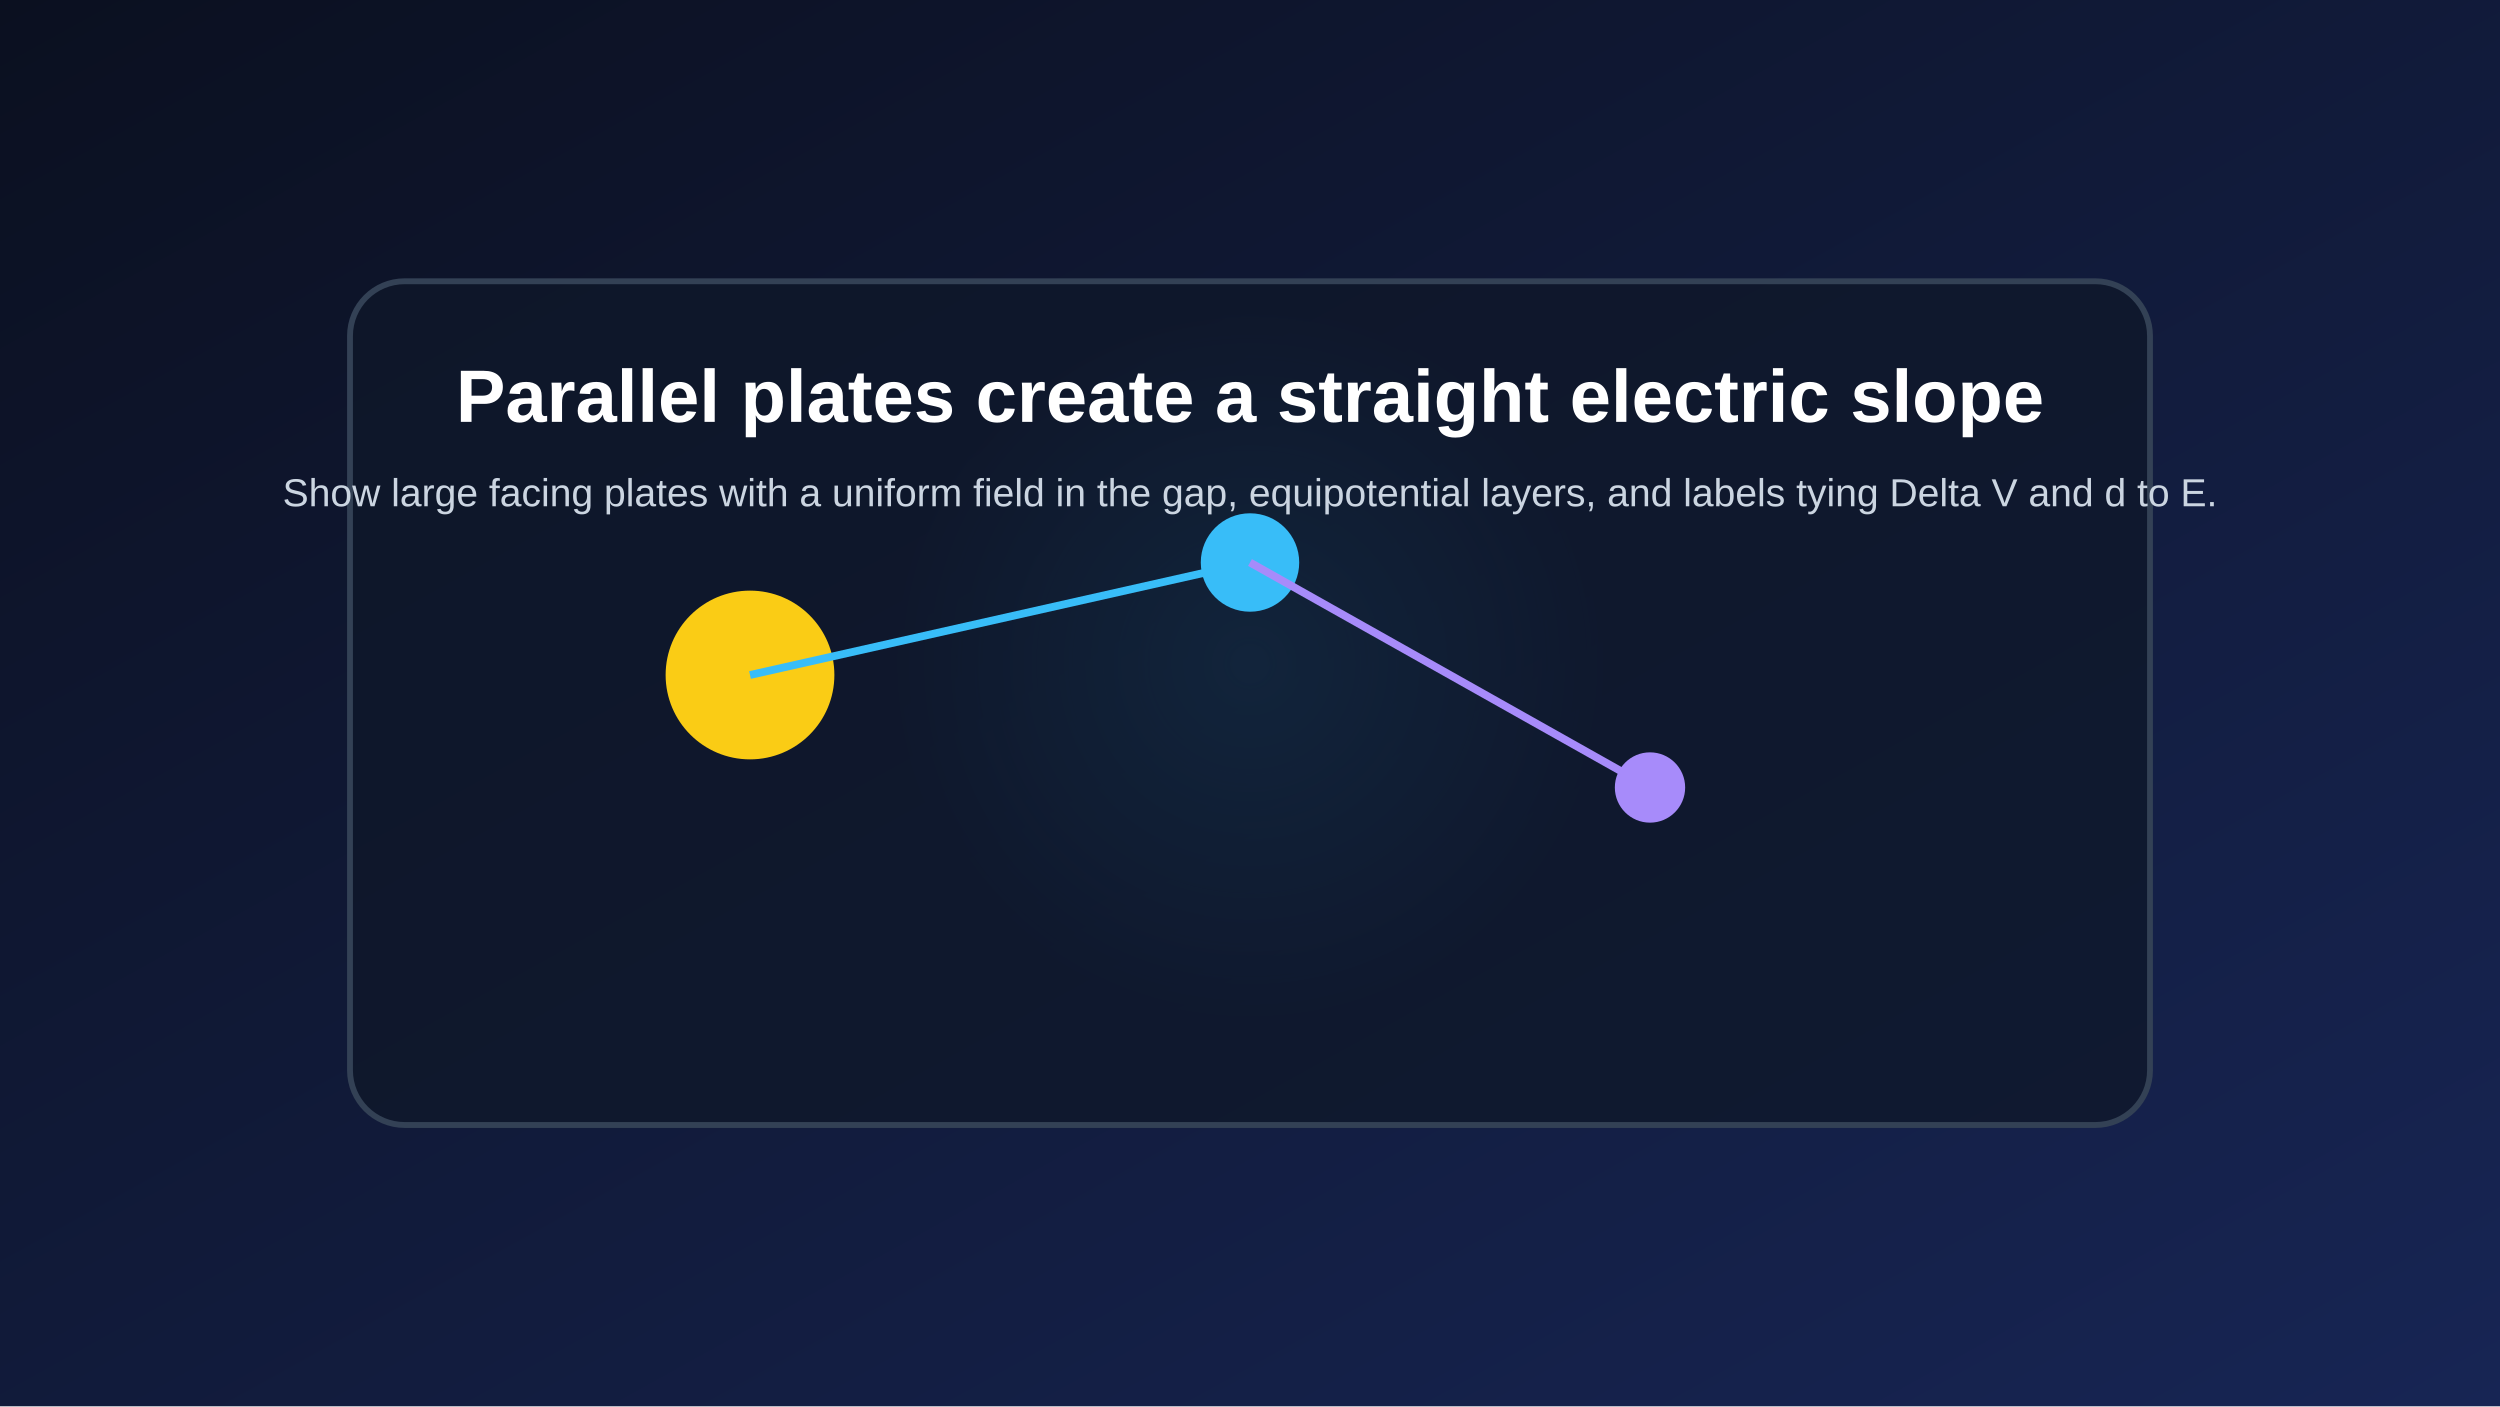
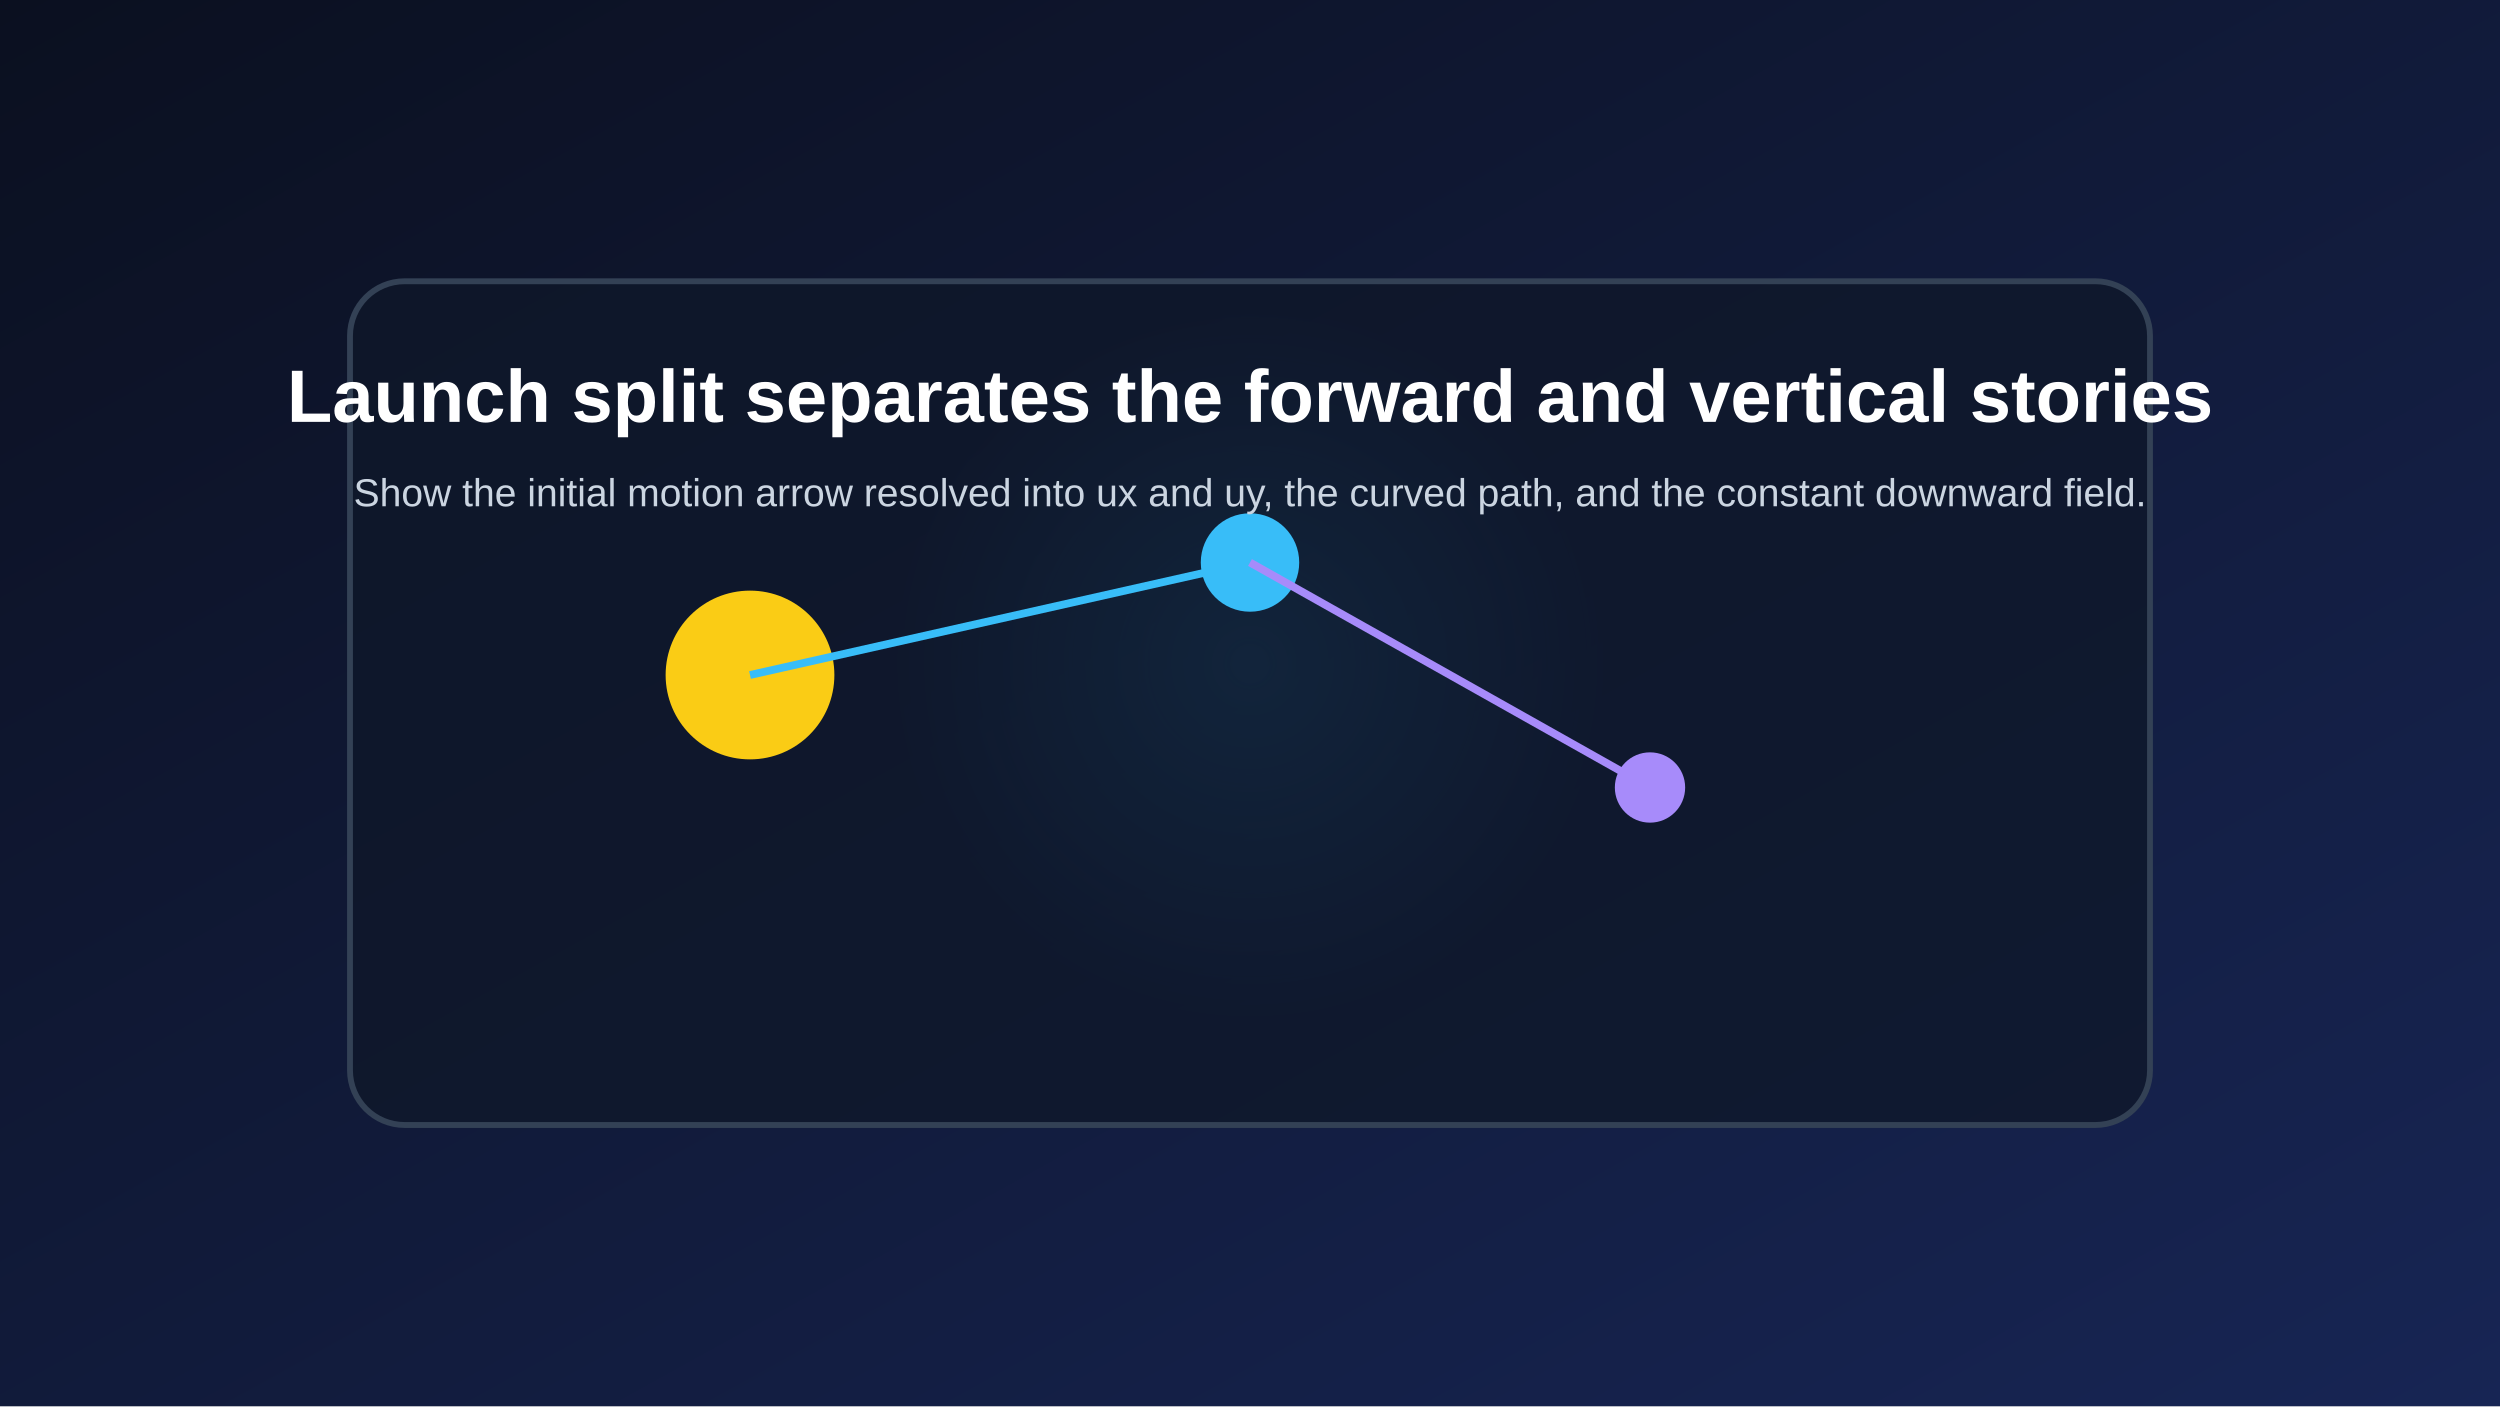
<svg xmlns="http://www.w3.org/2000/svg" width="1280" height="720" viewBox="0 0 1280 720">
  <defs>
    <linearGradient id="bg" x1="0" x2="1" y1="0" y2="1">
      <stop offset="0%" stop-color="#0b1020" />
      <stop offset="100%" stop-color="#172554" />
    </linearGradient>
    <radialGradient id="glow" cx="50%" cy="45%" r="45%">
      <stop offset="0%" stop-color="#38bdf8" stop-opacity="0.35" />
      <stop offset="100%" stop-color="#38bdf8" stop-opacity="0" />
    </radialGradient>
  </defs>
  <rect width="100%" height="100%" fill="url(#bg)" />
  <circle cx="640.0" cy="360.0" r="201.6" fill="url(#glow)" />
  <rect x="179.2" y="144.0" width="921.6" height="432.0" rx="28" fill="#0f172a" fill-opacity="0.78" stroke="#334155" stroke-width="3" />
  <circle cx="384.0" cy="345.6" r="43.2" fill="#facc15" />
  <circle cx="640.0" cy="288.0" r="25.2" fill="#38bdf8" />
  <circle cx="844.8" cy="403.2" r="18.0" fill="#a78bfa" />
  <line x1="384.0" y1="345.6" x2="640.0" y2="288.0" stroke="#38bdf8" stroke-width="4" />
  <line x1="640.0" y1="288.0" x2="844.8" y2="403.2" stroke="#a78bfa" stroke-width="4" />
-   <text x="640.0" y="216.0" fill="white" text-anchor="middle" font-size="38" font-family="Arial" font-weight="bold">Parallel plates create a straight electric slope</text>
-   <text x="640.0" y="259.2" fill="#cbd5e1" text-anchor="middle" font-size="20" font-family="Arial">Show large facing plates with a uniform field in the gap, equipotential layers, and labels tying Delta V and d to E.</text>
+   <text x="640.0" y="216.0" fill="white" text-anchor="middle" font-size="38" font-family="Arial" font-weight="bold">Launch split separates the forward and vertical stories</text>
+   <text x="640.0" y="259.2" fill="#cbd5e1" text-anchor="middle" font-size="20" font-family="Arial">Show the initial motion arrow resolved into ux and uy, the curved path, and the constant downward field.</text>
</svg>
